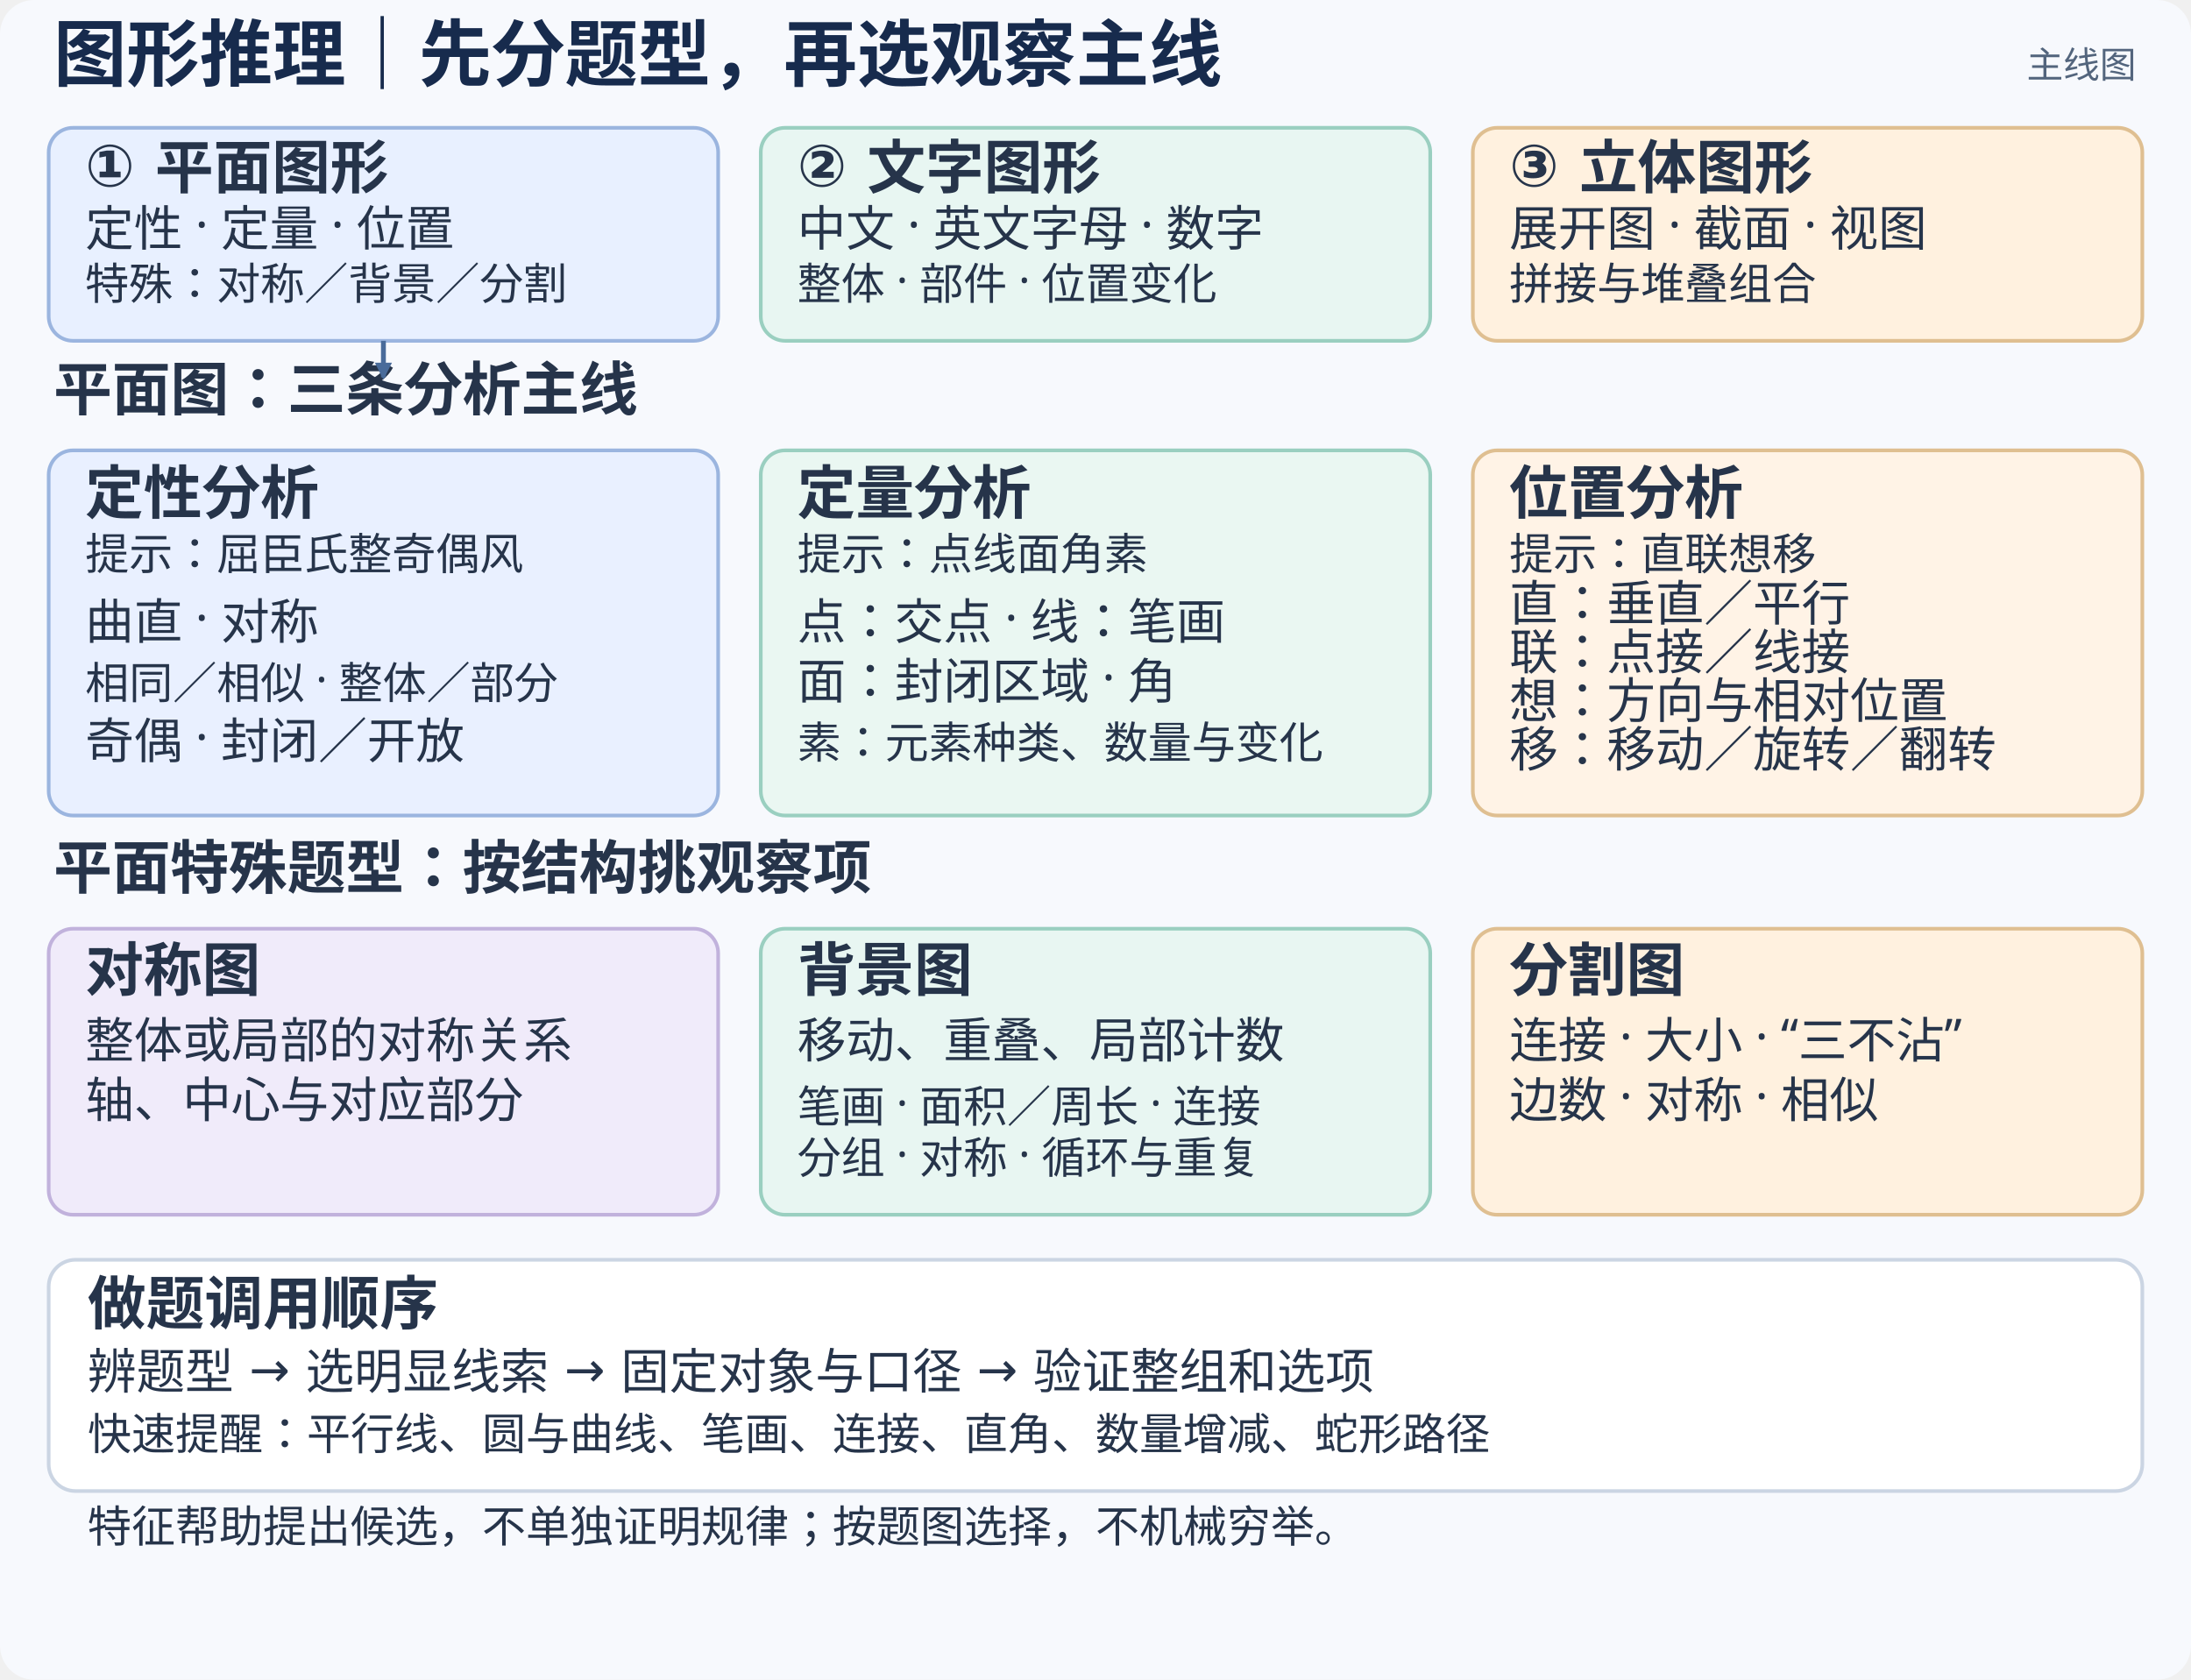
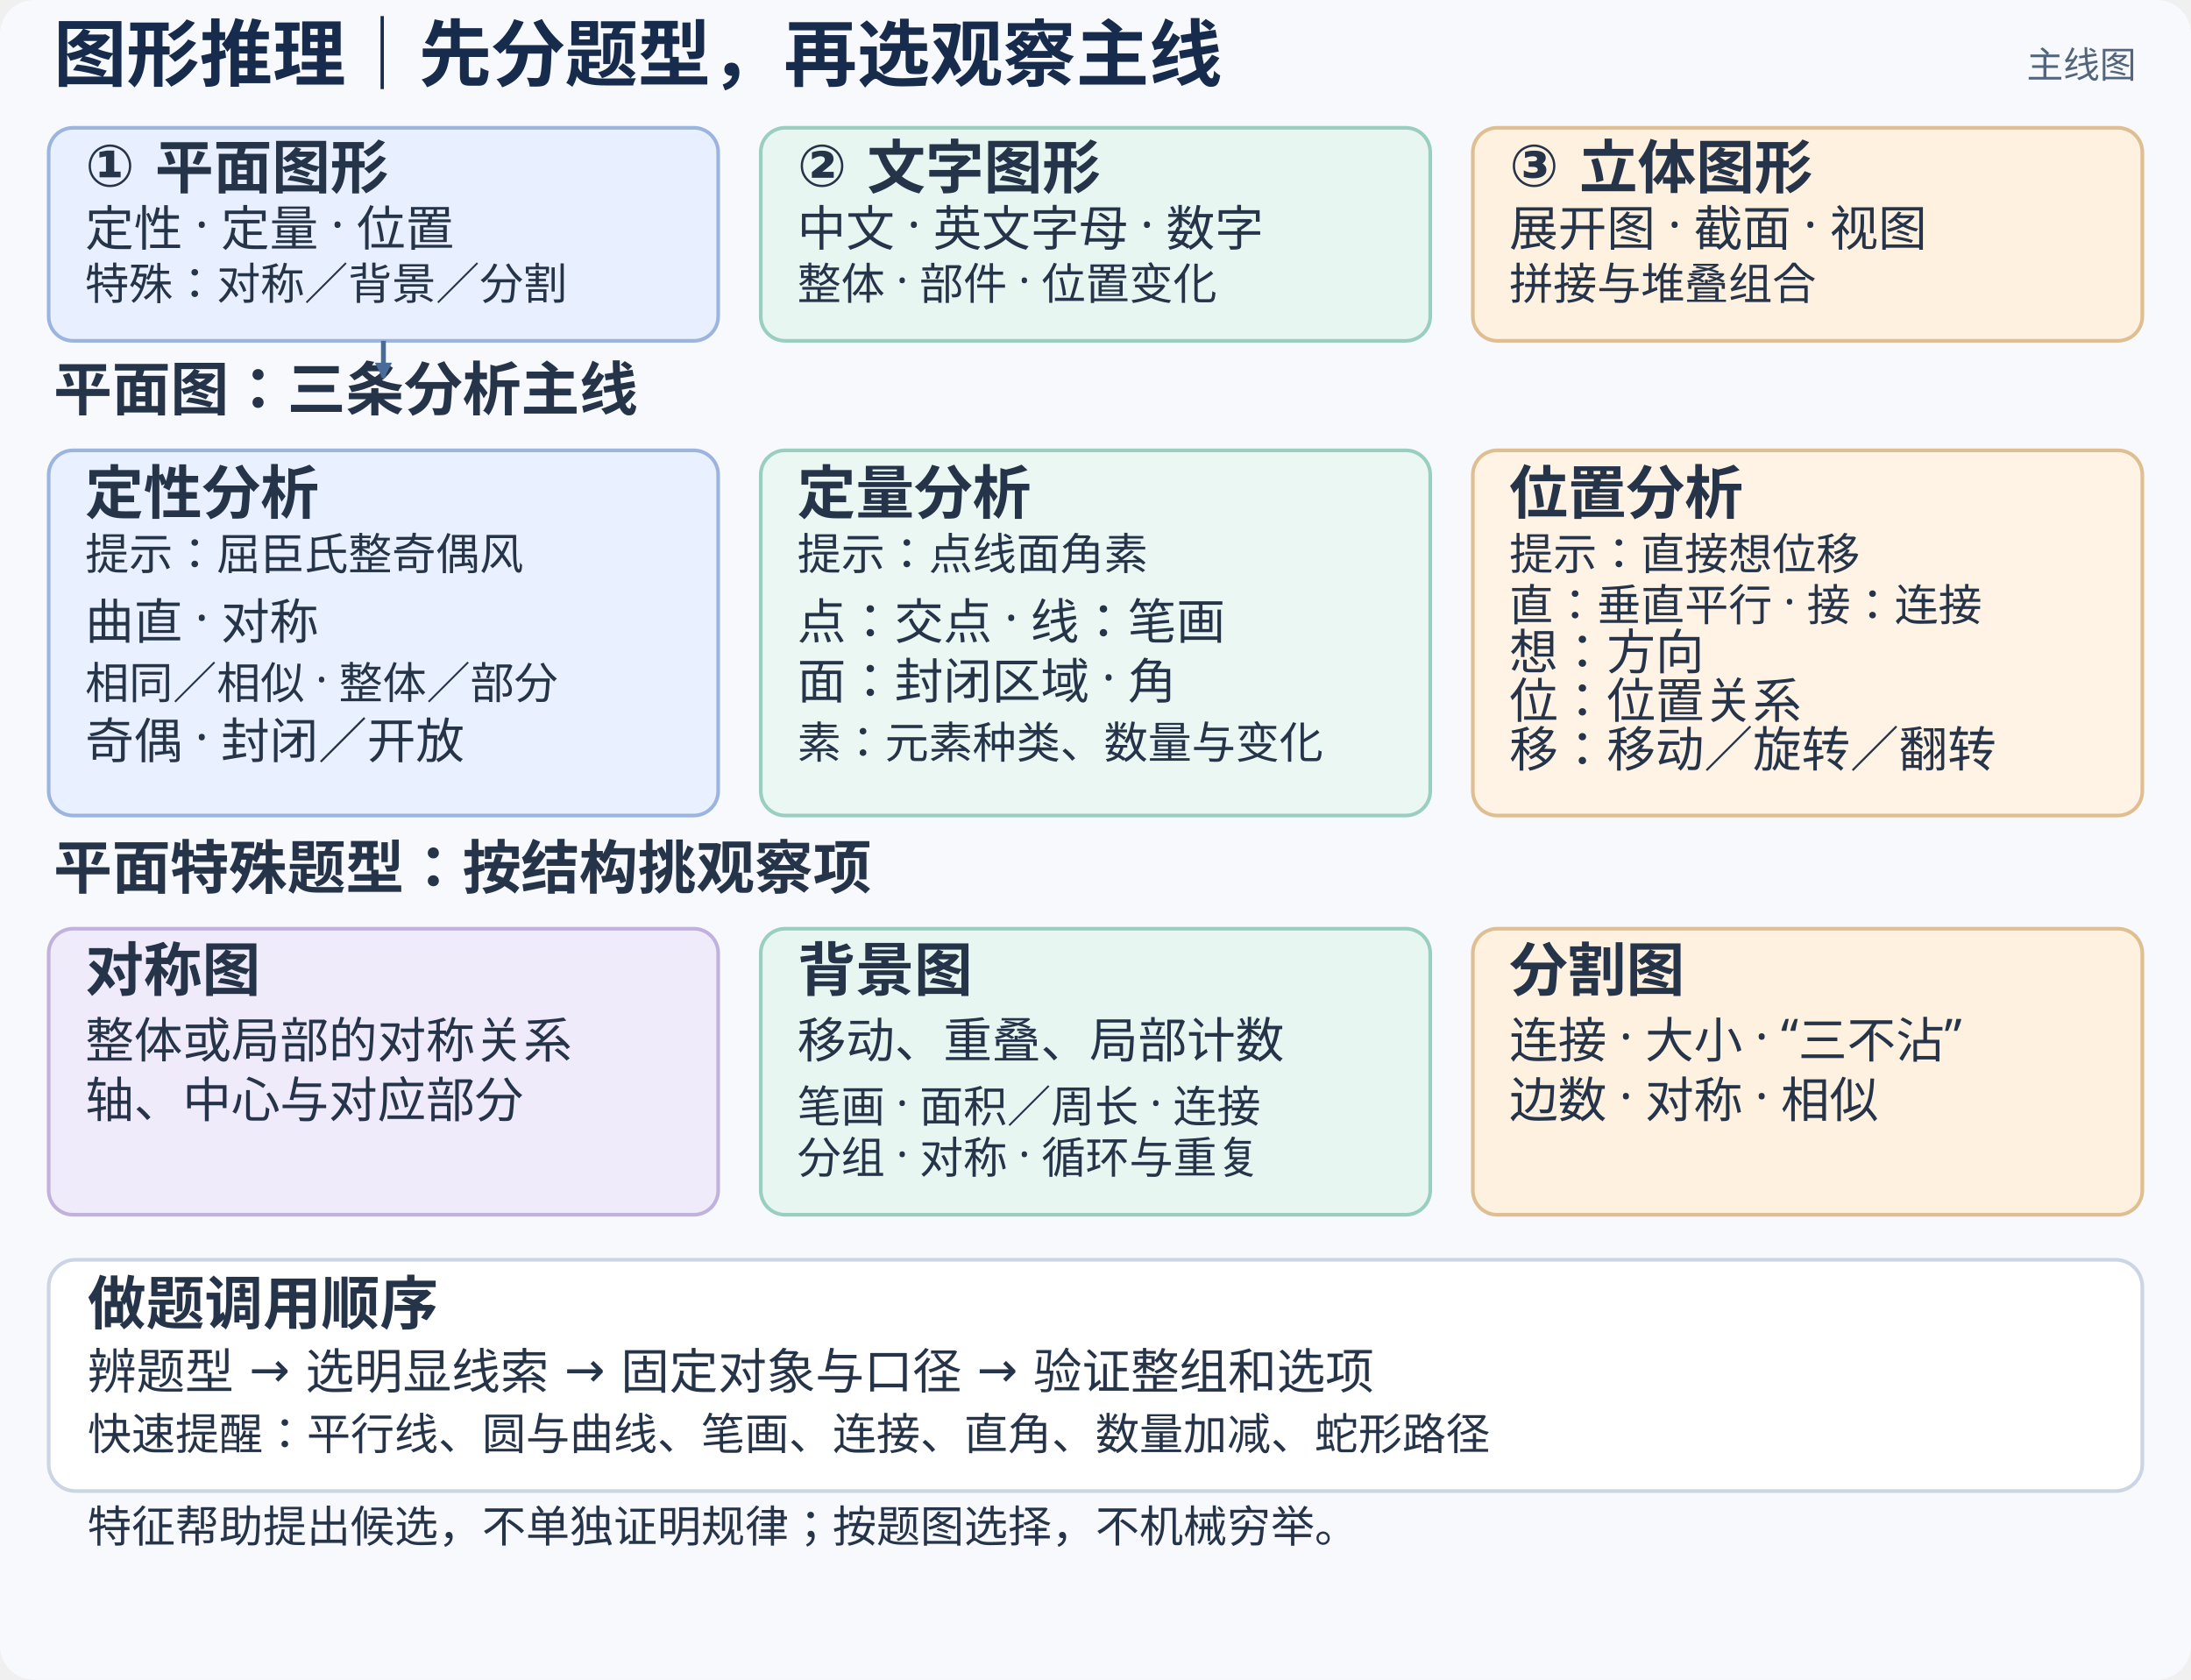
<svg xmlns="http://www.w3.org/2000/svg" viewBox="0 0 1800 1380" role="img" aria-labelledby="title desc">
  <defs>
    <marker id="arrow" markerWidth="14" markerHeight="14" refX="12" refY="7" orient="auto" markerUnits="userSpaceOnUse">
      <path d="M0 0 L14 7 L0 14 Z" fill="#496b9a" />
    </marker>
    <style>
      text { font-family: "Microsoft YaHei", "PingFang SC", sans-serif; fill: #26344a; }
      .title { font-size: 60px; font-weight: 700; fill: #172b4d; }
      .sub { font-size: 30px; fill: #53657d; }
      .head { font-size: 48px; font-weight: 700; }
      .body { font-size: 40px; }
      .small { font-size: 36px; }
    </style>
  </defs>
  <rect width="1800" height="1380" rx="28" fill="#f7f9fd" />
  <text class="title" x="44" y="66">图形推理｜先分题型，再选观察主线</text>
  <text class="sub" x="1755" y="64" text-anchor="end">主线图</text>
  <g>
    <rect x="40" y="105" width="550" height="175" rx="20" fill="#e8f0ff" stroke="#9bb5df" stroke-width="3" />
    <text class="head" x="70" y="153" fill="#234b82">① 平面图形</text>
    <text class="body" x="70" y="202">定性 · 定量 · 位置</text>
    <text class="small" x="70" y="246">特殊：对称／背景／分割</text>
    <rect x="625" y="105" width="550" height="175" rx="20" fill="#e8f6f2" stroke="#9acfc0" stroke-width="3" />
    <text class="head" x="655" y="153" fill="#176659">② 文字图形</text>
    <text class="body" x="655" y="202">中文 · 英文字母 · 数字</text>
    <text class="small" x="655" y="246">整体 · 部件 · 位置变化</text>
    <rect x="1210" y="105" width="550" height="175" rx="20" fill="#fff1df" stroke="#dfbf91" stroke-width="3" />
    <text class="head" x="1240" y="153" fill="#78511c">③ 立体图形</text>
    <text class="body" x="1240" y="202">展开图 · 截面 · 视图</text>
    <text class="small" x="1240" y="246">拼接与堆叠组合</text>
  </g>
  <text class="head" x="44" y="337" fill="#254b78">平面图：三条分析主线</text>
  <g>
    <rect x="40" y="370" width="550" height="300" rx="20" fill="#e9f0ff" stroke="#9bb5df" stroke-width="3" />
    <text class="head" x="70" y="422" fill="#234b82">定性分析</text>
    <text class="small" x="70" y="468">提示：屈臣氏整奇偶风</text>
    <text class="body" x="70" y="525">曲直 · 对称</text>
    <text class="small" x="70" y="574">相同／相似 · 整体／部分</text>
    <text class="body" x="70" y="623">奇偶 · 封闭／开放</text>
    <rect x="625" y="370" width="550" height="300" rx="20" fill="#eaf7f2" stroke="#9acfc0" stroke-width="3" />
    <text class="head" x="655" y="422" fill="#176659">定量分析</text>
    <text class="small" x="655" y="468">提示：点线面角素</text>
    <text class="body" x="655" y="525">点：交点 · 线：笔画</text>
    <text class="body" x="655" y="574">面：封闭区域 · 角</text>
    <text class="small" x="655" y="623">素：元素种类、数量与变化</text>
    <rect x="1210" y="370" width="550" height="300" rx="20" fill="#fff3e6" stroke="#dfbf91" stroke-width="3" />
    <text class="head" x="1240" y="422" fill="#78511c">位置分析</text>
-     <text class="small" x="1240" y="468">提示：直联想移</text>
-     <text class="body" x="1240" y="510">直：垂直／平行</text>
-     <text class="body" x="1240" y="550">联：点接／线接</text>
-     <text class="body" x="1240" y="590">想：方向与相对位置</text>
+     <text class="small" x="1240" y="468">提示：直接想位移</text>
+     <text class="small" x="1240" y="510">直：垂直平行 · 接：连接</text>
+     <text class="body" x="1240" y="550">想：方向</text>
+     <text class="body" x="1240" y="590">位：位置关系</text>
    <text class="body" x="1240" y="630">移：移动／旋转／翻转</text>
  </g>
  <text class="head" x="44" y="730" fill="#254b78">平面特殊题型：按结构挑观察项</text>
  <g>
    <rect x="40" y="763" width="550" height="235" rx="20" fill="#f0ebfa" stroke="#c1b2dc" stroke-width="3" />
    <text class="head" x="70" y="814" fill="#5e4487">对称图</text>
    <text class="body" x="70" y="869">整体或局部的对称关系</text>
    <text class="body" x="70" y="918">轴、中心与对应部分</text>
    <rect x="625" y="763" width="550" height="235" rx="20" fill="#e8f6f2" stroke="#9acfc0" stroke-width="3" />
    <text class="head" x="655" y="814" fill="#176659">背景图</text>
    <text class="body" x="655" y="869">移动、重叠、局部计数</text>
    <text class="small" x="655" y="922">笔画 · 面积／周长 · 连接</text>
    <text class="small" x="655" y="964">分组 · 对称 · 循环与重复</text>
    <rect x="1210" y="763" width="550" height="235" rx="20" fill="#fff1df" stroke="#dfbf91" stroke-width="3" />
    <text class="head" x="1240" y="814" fill="#78511c">分割图</text>
    <text class="body" x="1240" y="869">连接 · 大小 · “三不沾”</text>
    <text class="body" x="1240" y="918">边数 · 对称 · 相似</text>
  </g>
  <rect x="40" y="1035" width="1720" height="190" rx="22" fill="#ffffff" stroke="#cbd5e3" stroke-width="3" />
  <text class="head" x="72" y="1088" fill="#284d7d">做题调用顺序</text>
  <text class="body" x="72" y="1141">辨题型 → 选明显线索 → 固定对象与口径 → 验证整组和选项</text>
-   <text class="small" x="72" y="1191">快速提醒：平行线、圆与曲线、笔画、连接、直角、数量增减、蛇形路径</text>
+   <text class="small" x="72" y="1191">快速提醒：平行线、圆与曲线、笔画、连接、直角、数量加减、蛇形路径</text>
  <text class="small" x="72" y="1267" fill="#8a4b26">特征帮助提出候选，不单独证明规律；按题图选择，不机械穷举。</text>
  <path d="M315 280 V310" fill="none" stroke="#496b9a" stroke-width="4" marker-end="url(#arrow)" />
</svg>
